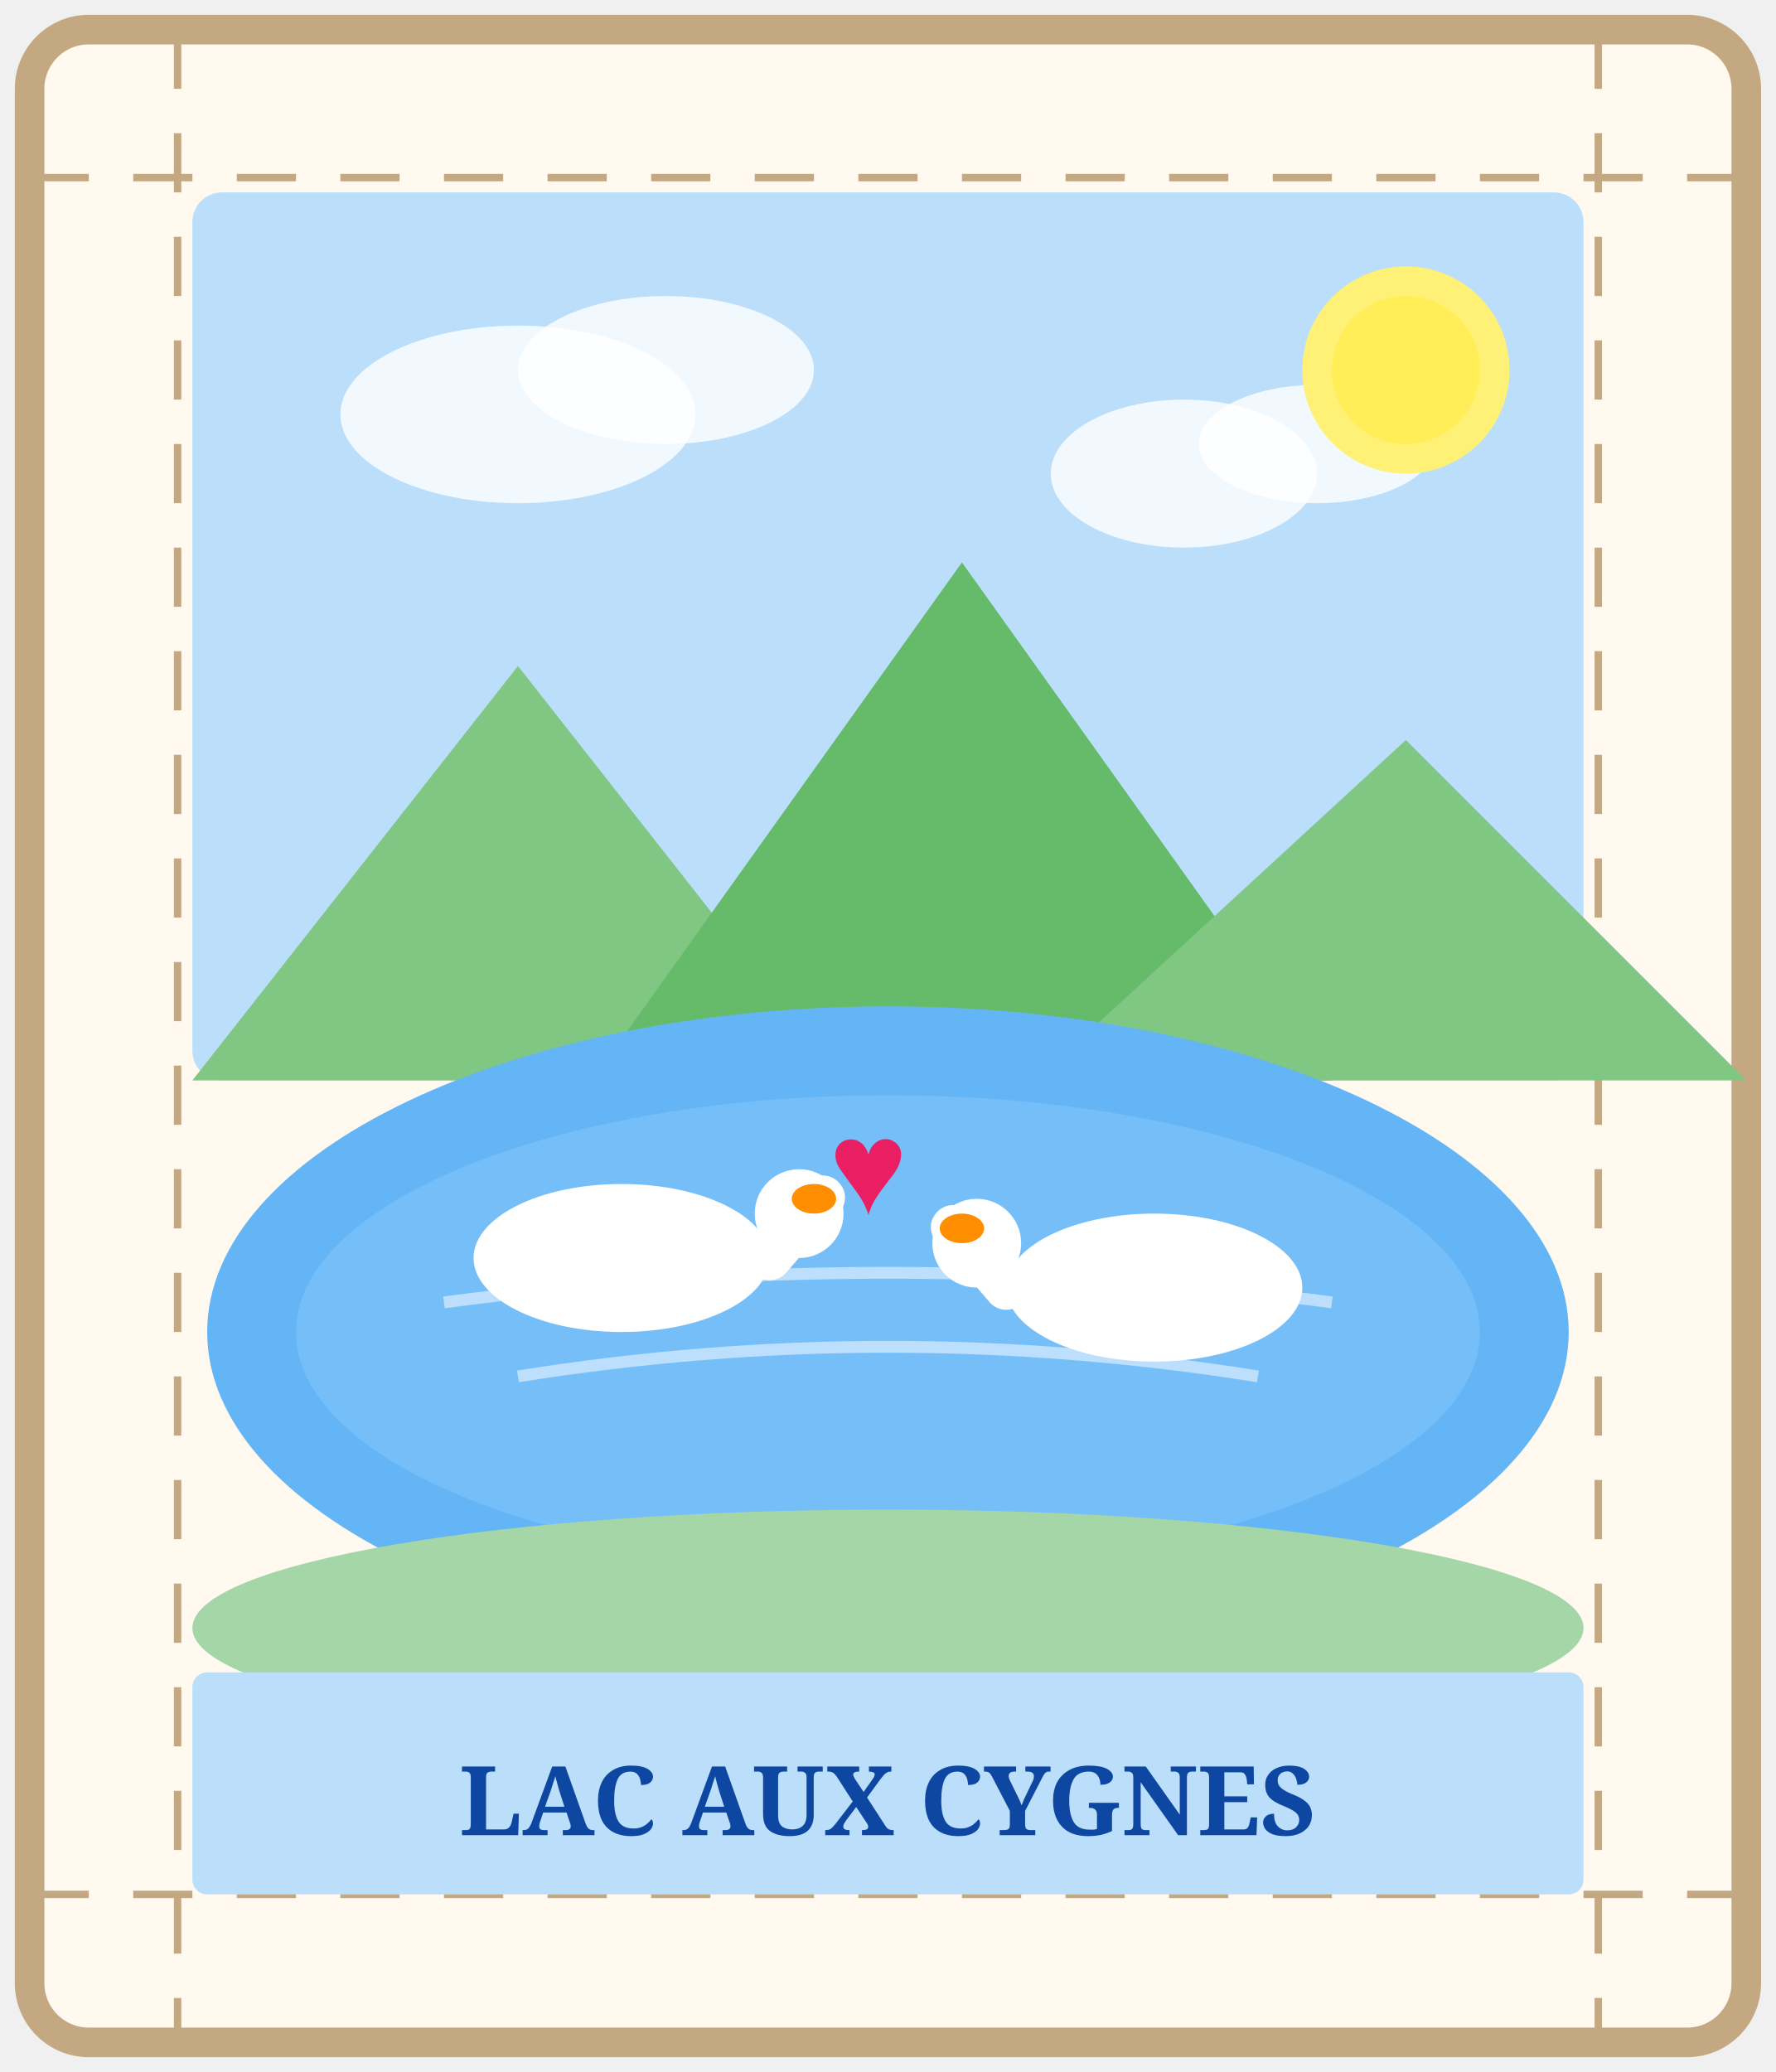
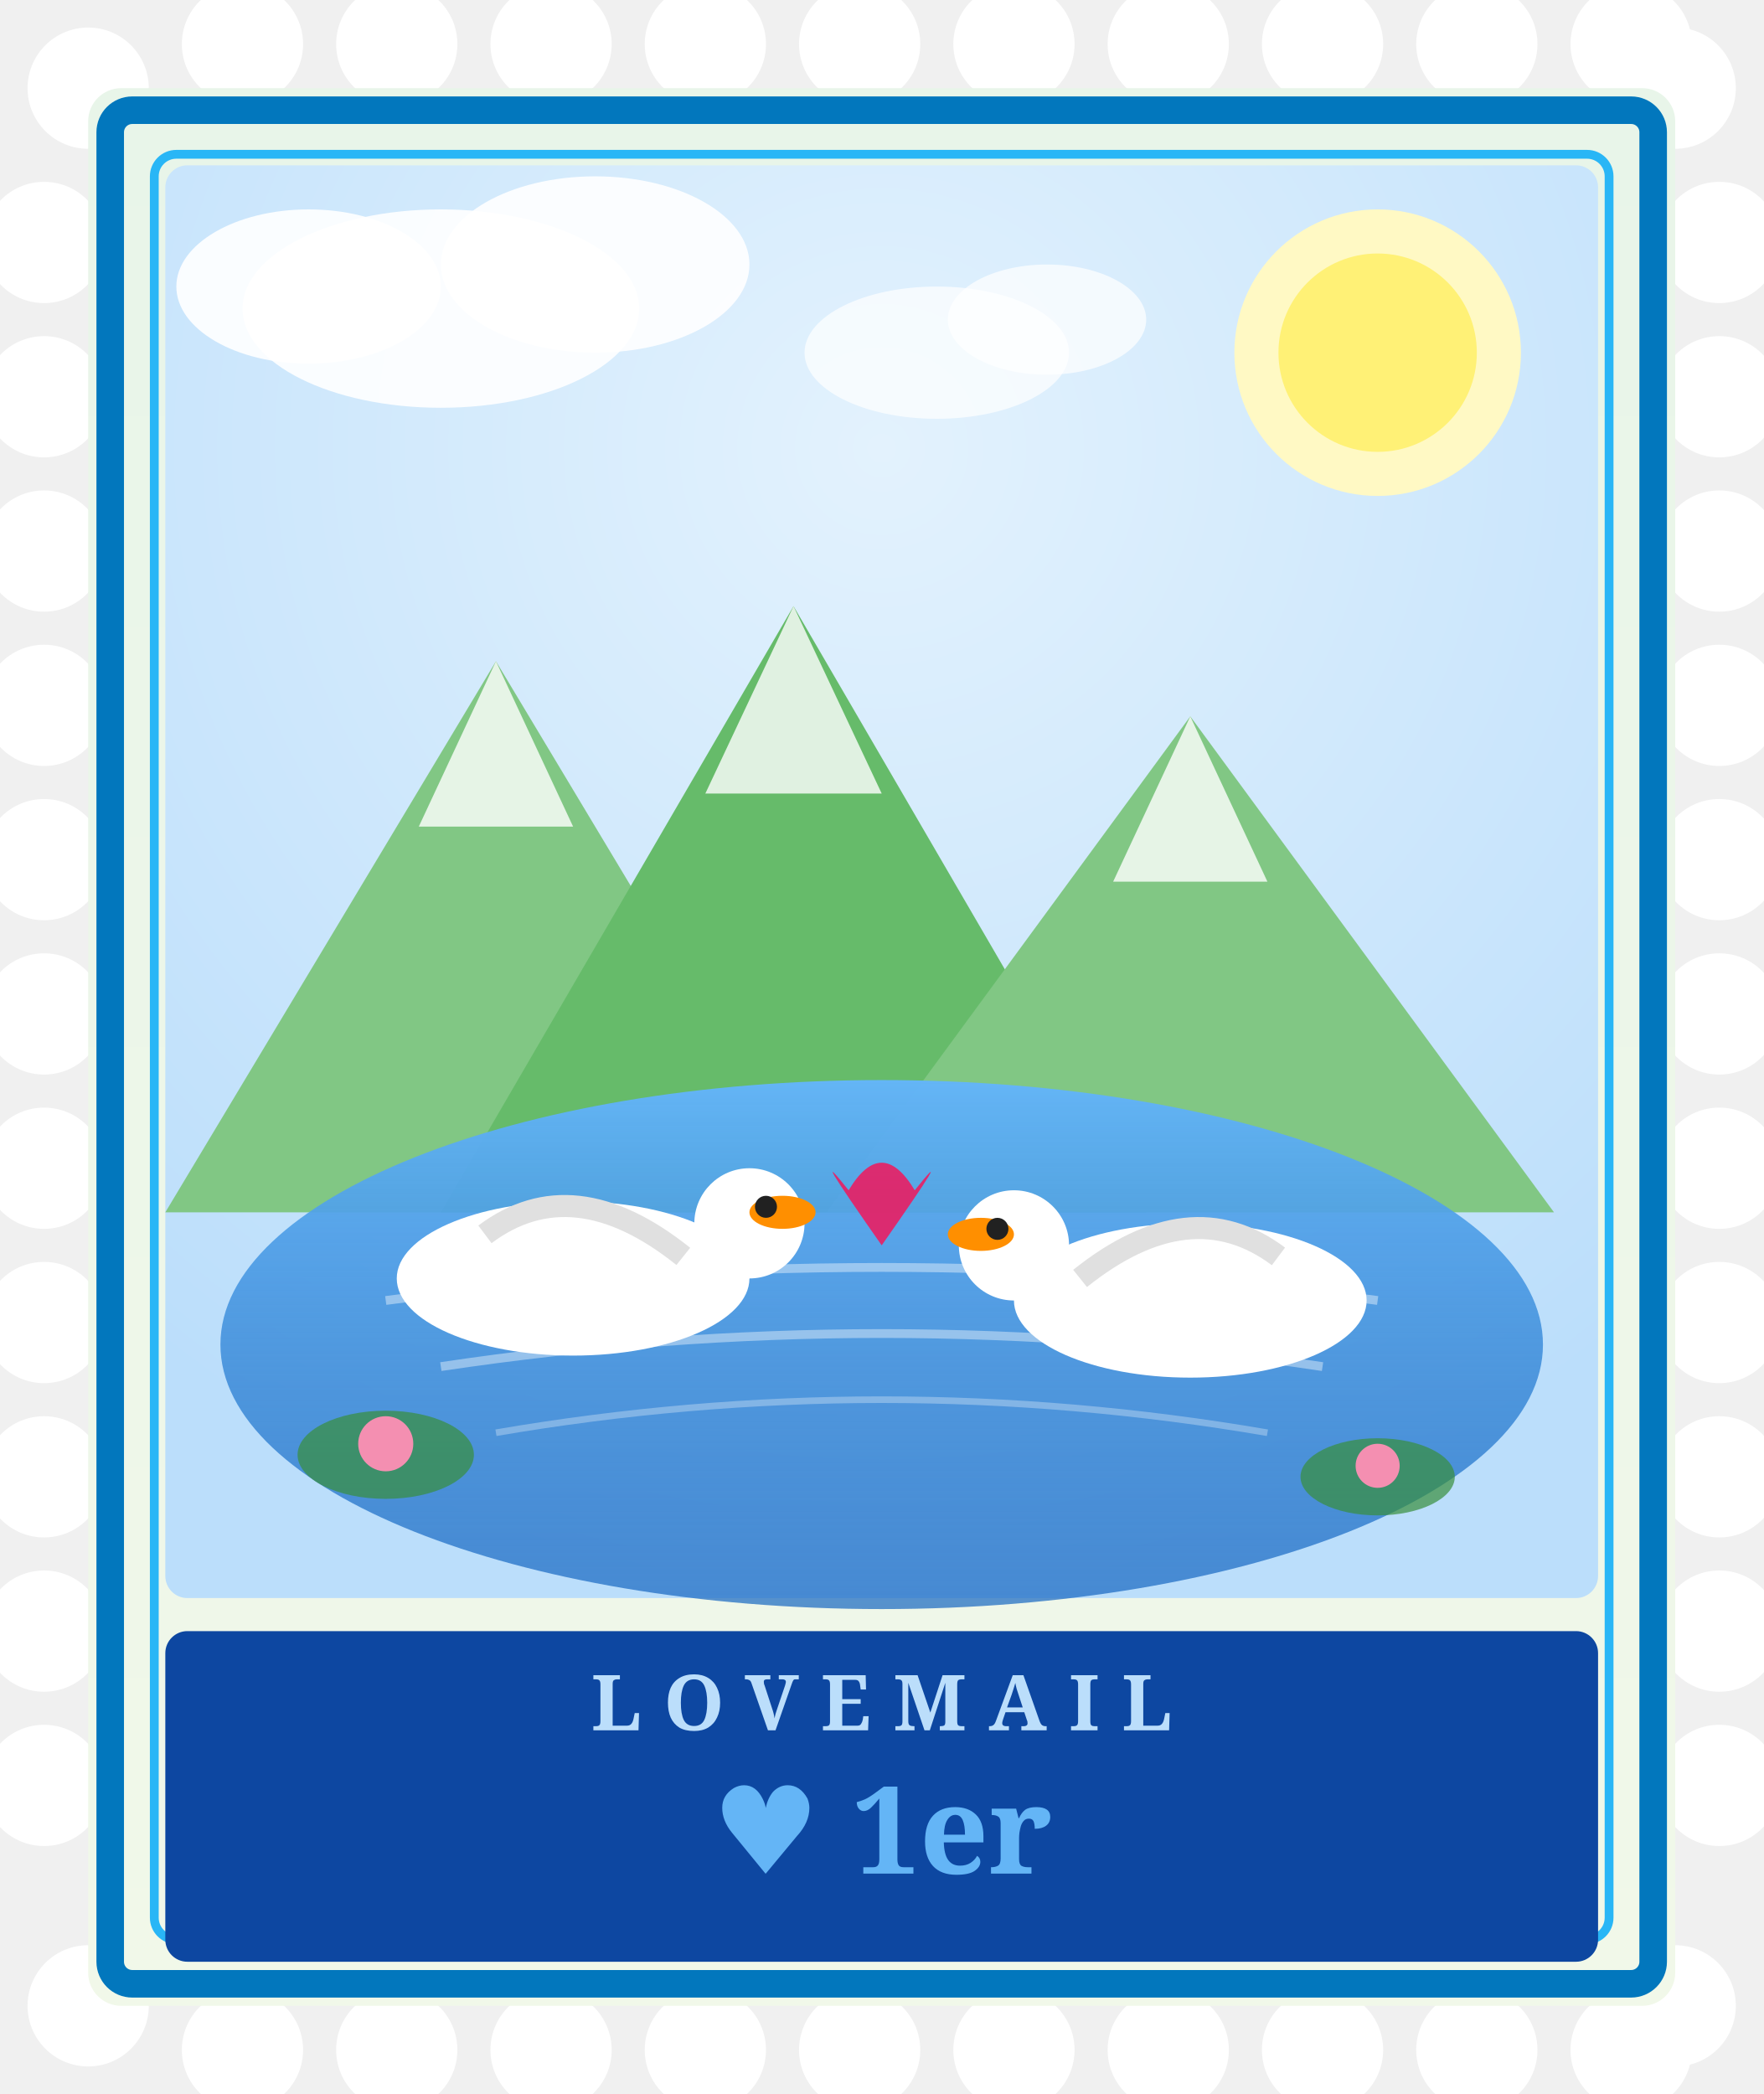
- <svg xmlns="http://www.w3.org/2000/svg" viewBox="0 0 120 140" width="120" height="140">
-   <rect x="2" y="2" width="116" height="136" rx="4" ry="4" fill="#fff9f0" stroke="#c4a882" stroke-width="2" />
-   <line x1="2" y1="12" x2="118" y2="12" stroke="#c4a882" stroke-width="0.5" stroke-dasharray="4,3" />
-   <line x1="2" y1="128" x2="118" y2="128" stroke="#c4a882" stroke-width="0.5" stroke-dasharray="4,3" />
-   <line x1="12" y1="2" x2="12" y2="138" stroke="#c4a882" stroke-width="0.5" stroke-dasharray="4,3" />
-   <line x1="108" y1="2" x2="108" y2="138" stroke="#c4a882" stroke-width="0.5" stroke-dasharray="4,3" />
-   <rect x="13" y="13" width="94" height="60" rx="2" fill="#bbdefb" />
-   <ellipse cx="35" cy="28" rx="12" ry="6" fill="white" opacity="0.8" />
-   <ellipse cx="45" cy="25" rx="10" ry="5" fill="white" opacity="0.8" />
-   <ellipse cx="80" cy="32" rx="9" ry="5" fill="white" opacity="0.8" />
-   <ellipse cx="89" cy="30" rx="8" ry="4" fill="white" opacity="0.8" />
-   <circle cx="95" cy="25" r="7" fill="#fff176" />
-   <circle cx="95" cy="25" r="5" fill="#ffee58" />
-   <polygon points="13,73 35,45 57,73" fill="#81c784" />
-   <polygon points="40,73 65,38 90,73" fill="#66bb6a" />
-   <polygon points="70,73 95,50 118,73" fill="#81c784" />
-   <ellipse cx="60" cy="90" rx="46" ry="22" fill="#64b5f6" />
-   <ellipse cx="60" cy="90" rx="40" ry="16" fill="#90caf9" opacity="0.4" />
-   <path d="M30 88 Q60 84 90 88" stroke="white" stroke-width="0.8" fill="none" opacity="0.5" />
-   <path d="M35 93 Q60 89 85 93" stroke="white" stroke-width="0.8" fill="none" opacity="0.5" />
-   <ellipse cx="42" cy="85" rx="10" ry="5" fill="white" />
-   <path d="M52 85 Q58 78 54 83" stroke="white" stroke-width="3" fill="none" stroke-linecap="round" />
-   <circle cx="54" cy="82" r="3" fill="white" />
-   <ellipse cx="55" cy="81" rx="1.5" ry="1" fill="#ff8f00" />
-   <ellipse cx="78" cy="87" rx="10" ry="5" fill="white" />
-   <path d="M68 87 Q62 80 66 85" stroke="white" stroke-width="3" fill="none" stroke-linecap="round" />
-   <circle cx="66" cy="84" r="3" fill="white" />
-   <ellipse cx="65" cy="83" rx="1.5" ry="1" fill="#ff8f00" />
-   <text x="56" y="82" font-size="9" fill="#e91e63">♥</text>
-   <ellipse cx="60" cy="110" rx="47" ry="8" fill="#a5d6a7" />
-   <rect x="13" y="113" width="94" height="15" rx="1" fill="#bbdefb" />
-   <text x="60" y="124" text-anchor="middle" font-family="serif" font-size="6.5" fill="#0d47a1" font-weight="bold">LAC AUX CYGNES</text>
+ <svg xmlns="http://www.w3.org/2000/svg" viewBox="0 0 160 190" width="160" height="190">
+   <defs>
+     <radialGradient id="sky2" cx="50%" cy="20%" r="80%">
+       <stop offset="0%" stop-color="#e3f2fd" />
+       <stop offset="100%" stop-color="#bbdefb" />
+     </radialGradient>
+     <linearGradient id="water" x1="0%" y1="0%" x2="0%" y2="100%">
+       <stop offset="0%" stop-color="#64b5f6" />
+       <stop offset="100%" stop-color="#1565c0" stop-opacity="0.7" />
+     </linearGradient>
+     <linearGradient id="bg2" x1="0%" y1="0%" x2="0%" y2="100%">
+       <stop offset="0%" stop-color="#e8f5e9" />
+       <stop offset="100%" stop-color="#f1f8e9" />
+     </linearGradient>
+   </defs>
+   <circle cx="8" cy="8" r="5.5" fill="white" />
+   <circle cx="22" cy="4" r="5.5" fill="white" />
+   <circle cx="36" cy="4" r="5.5" fill="white" />
+   <circle cx="50" cy="4" r="5.5" fill="white" />
+   <circle cx="64" cy="4" r="5.5" fill="white" />
+   <circle cx="78" cy="4" r="5.5" fill="white" />
+   <circle cx="92" cy="4" r="5.5" fill="white" />
+   <circle cx="106" cy="4" r="5.5" fill="white" />
+   <circle cx="120" cy="4" r="5.5" fill="white" />
+   <circle cx="134" cy="4" r="5.5" fill="white" />
+   <circle cx="148" cy="4" r="5.5" fill="white" />
+   <circle cx="152" cy="8" r="5.5" fill="white" />
+   <circle cx="8" cy="182" r="5.5" fill="white" />
+   <circle cx="22" cy="186" r="5.5" fill="white" />
+   <circle cx="36" cy="186" r="5.5" fill="white" />
+   <circle cx="50" cy="186" r="5.5" fill="white" />
+   <circle cx="64" cy="186" r="5.5" fill="white" />
+   <circle cx="78" cy="186" r="5.5" fill="white" />
+   <circle cx="92" cy="186" r="5.5" fill="white" />
+   <circle cx="106" cy="186" r="5.5" fill="white" />
+   <circle cx="120" cy="186" r="5.5" fill="white" />
+   <circle cx="134" cy="186" r="5.5" fill="white" />
+   <circle cx="148" cy="186" r="5.5" fill="white" />
+   <circle cx="152" cy="182" r="5.5" fill="white" />
+   <circle cx="4" cy="22" r="5.5" fill="white" />
+   <circle cx="4" cy="36" r="5.5" fill="white" />
+   <circle cx="4" cy="50" r="5.5" fill="white" />
+   <circle cx="4" cy="64" r="5.5" fill="white" />
+   <circle cx="4" cy="78" r="5.5" fill="white" />
+   <circle cx="4" cy="92" r="5.5" fill="white" />
+   <circle cx="4" cy="106" r="5.5" fill="white" />
+   <circle cx="4" cy="120" r="5.5" fill="white" />
+   <circle cx="4" cy="134" r="5.5" fill="white" />
+   <circle cx="4" cy="148" r="5.5" fill="white" />
+   <circle cx="4" cy="162" r="5.5" fill="white" />
+   <circle cx="156" cy="22" r="5.5" fill="white" />
+   <circle cx="156" cy="36" r="5.5" fill="white" />
+   <circle cx="156" cy="50" r="5.5" fill="white" />
+   <circle cx="156" cy="64" r="5.5" fill="white" />
+   <circle cx="156" cy="78" r="5.5" fill="white" />
+   <circle cx="156" cy="92" r="5.5" fill="white" />
+   <circle cx="156" cy="106" r="5.5" fill="white" />
+   <circle cx="156" cy="120" r="5.5" fill="white" />
+   <circle cx="156" cy="134" r="5.5" fill="white" />
+   <circle cx="156" cy="148" r="5.5" fill="white" />
+   <circle cx="156" cy="162" r="5.5" fill="white" />
+   <rect x="8" y="8" width="144" height="174" rx="3" fill="url(#bg2)" />
+   <rect x="10" y="10" width="140" height="170" rx="2" fill="none" stroke="#0277bd" stroke-width="2.5" />
+   <rect x="14" y="14" width="132" height="162" rx="2" fill="none" stroke="#29b6f6" stroke-width="0.8" />
+   <rect x="15" y="15" width="130" height="130" rx="2" fill="url(#sky2)" />
+   <circle cx="125" cy="32" r="13" fill="#fff9c4" />
+   <circle cx="125" cy="32" r="9" fill="#fff176" />
+   <ellipse cx="40" cy="28" rx="18" ry="9" fill="white" opacity="0.9" />
+   <ellipse cx="54" cy="24" rx="14" ry="8" fill="white" opacity="0.9" />
+   <ellipse cx="28" cy="26" rx="12" ry="7" fill="white" opacity="0.9" />
+   <ellipse cx="85" cy="32" rx="12" ry="6" fill="white" opacity="0.7" />
+   <ellipse cx="95" cy="29" rx="9" ry="5" fill="white" opacity="0.7" />
+   <polygon points="15,110 45,60 75,110" fill="#81c784" />
+   <polygon points="40,110 72,55 104,110" fill="#66bb6a" />
+   <polygon points="75,110 108,65 141,110" fill="#81c784" />
+   <polygon points="45,60 52,75 38,75" fill="white" opacity="0.8" />
+   <polygon points="72,55 80,72 64,72" fill="white" opacity="0.8" />
+   <polygon points="108,65 115,80 101,80" fill="white" opacity="0.8" />
+   <ellipse cx="80" cy="122" rx="60" ry="24" fill="url(#water)" />
+   <path d="M35 118 Q80 112 125 118" stroke="white" stroke-width="0.8" fill="none" opacity="0.4" />
+   <path d="M40 124 Q80 118 120 124" stroke="white" stroke-width="0.8" fill="none" opacity="0.4" />
+   <path d="M45 130 Q80 124 115 130" stroke="white" stroke-width="0.6" fill="none" opacity="0.3" />
+   <ellipse cx="52" cy="116" rx="16" ry="7" fill="white" />
+   <path d="M65 116 Q72 105 68 112" stroke="white" stroke-width="5" fill="none" stroke-linecap="round" />
+   <circle cx="68" cy="111" r="5" fill="white" />
+   <ellipse cx="71" cy="110" rx="3" ry="1.5" fill="#ff8f00" />
+   <path d="M44 112 Q52 106 62 114" stroke="#e0e0e0" stroke-width="2" fill="none" />
+   <circle cx="69.5" cy="109.5" r="1" fill="#212121" />
+   <ellipse cx="108" cy="118" rx="16" ry="7" fill="white" />
+   <path d="M95 118 Q88 107 92 114" stroke="white" stroke-width="5" fill="none" stroke-linecap="round" />
+   <circle cx="92" cy="113" r="5" fill="white" />
+   <ellipse cx="89" cy="112" rx="3" ry="1.5" fill="#ff8f00" />
+   <path d="M116 114 Q108 108 98 116" stroke="#e0e0e0" stroke-width="2" fill="none" />
+   <circle cx="90.5" cy="111.5" r="1" fill="#212121" />
+   <path d="M77 108 Q80 103 83 108 Q87 103 80 113 Q73 103 77 108Z" fill="#e91e63" opacity="0.9" />
+   <ellipse cx="35" cy="132" rx="8" ry="4" fill="#388e3c" opacity="0.7" />
+   <ellipse cx="125" cy="134" rx="7" ry="3.5" fill="#388e3c" opacity="0.7" />
+   <circle cx="35" cy="131" r="2.5" fill="#f48fb1" />
+   <circle cx="125" cy="133" r="2" fill="#f48fb1" />
+   <rect x="15" y="148" width="130" height="30" rx="2" fill="#0d47a1" />
+   <text x="80" y="157" text-anchor="middle" font-family="Georgia, serif" font-size="7" fill="#bbdefb" font-weight="bold" letter-spacing="2">LOVEMAIL</text>
+   <text x="80" y="170" text-anchor="middle" font-family="Georgia, serif" font-size="11" fill="#64b5f6" font-weight="bold">♥ 1er</text>
</svg>
